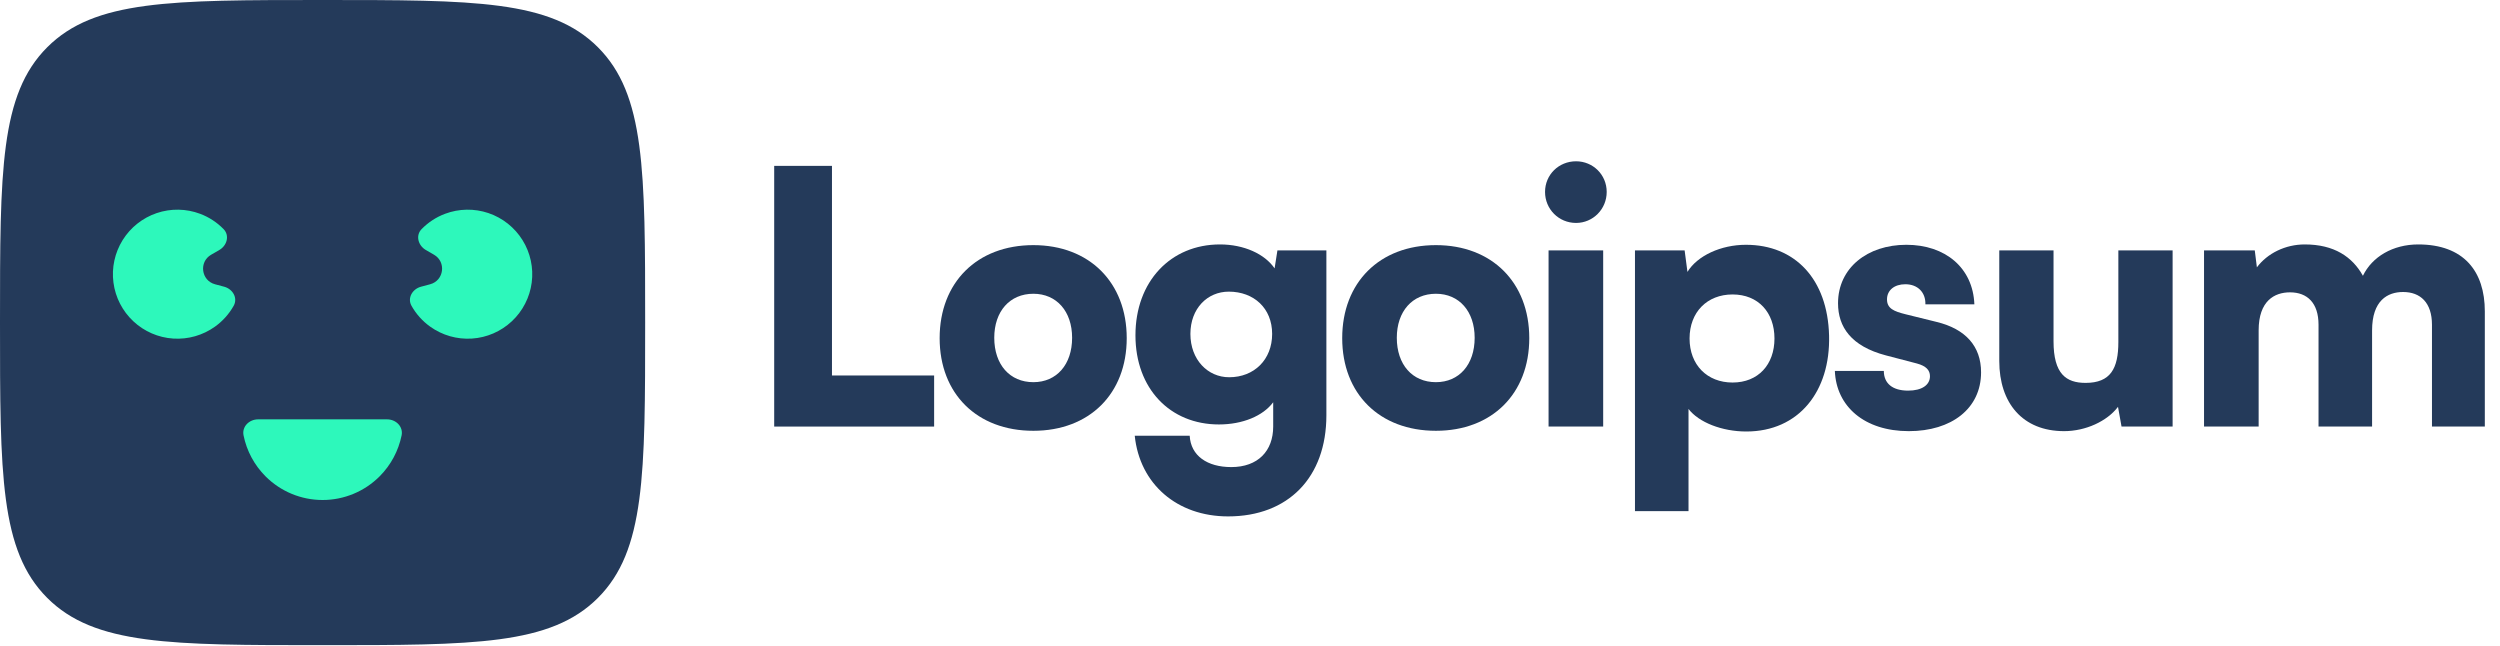
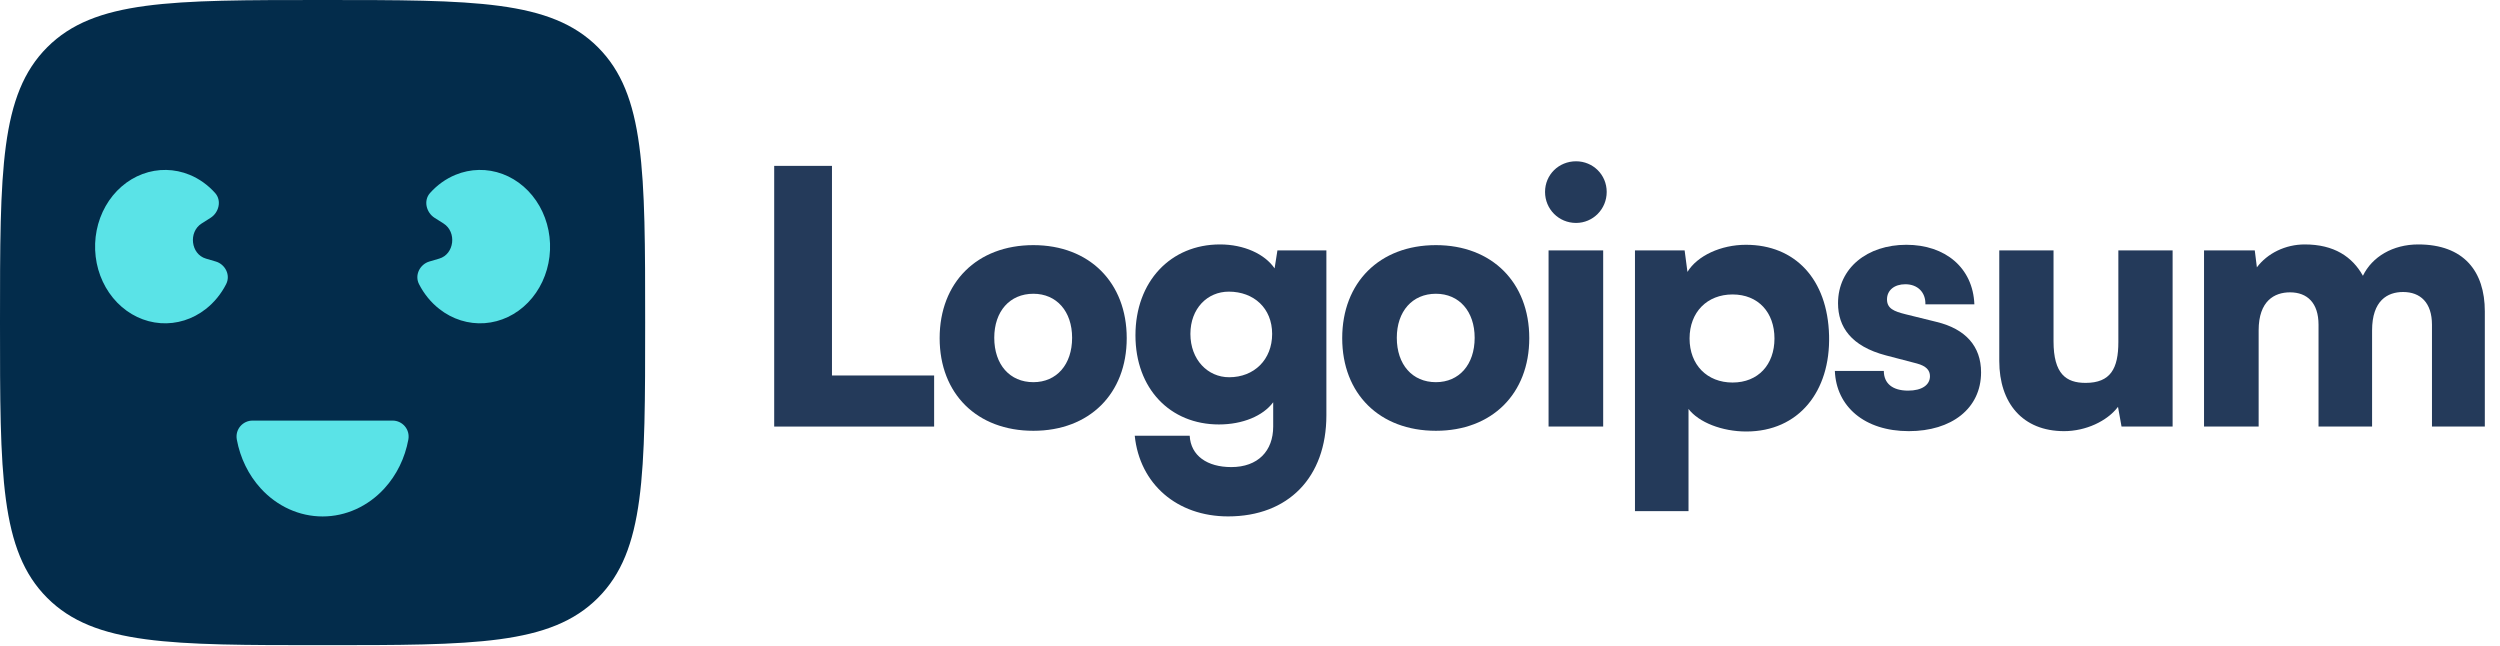
- <svg xmlns="http://www.w3.org/2000/svg" id="logo-34" width="155" height="40" viewBox="0 0 155 40" fill="none">
-   <path d="M51.582 10.284H48V26.447H57.916V23.28H51.582V10.284Z" class="ccustom" fill="#243A5A" />
-   <path d="M58.258 20.965C58.258 24.416 60.574 26.709 64.069 26.709C67.541 26.709 69.857 24.416 69.857 20.965C69.857 17.514 67.541 15.198 64.069 15.198C60.574 15.198 58.258 17.514 58.258 20.965ZM61.644 20.943C61.644 19.305 62.605 18.213 64.069 18.213C65.51 18.213 66.471 19.305 66.471 20.943C66.471 22.603 65.51 23.695 64.069 23.695C62.605 23.695 61.644 22.603 61.644 20.943Z" class="ccustom" fill="#243A5A" />
-   <path d="M70.398 20.79C70.398 24.088 72.538 26.316 75.574 26.316C77.038 26.316 78.305 25.792 78.938 24.94V26.447C78.938 27.954 77.999 28.959 76.339 28.959C74.854 28.959 73.827 28.26 73.761 27.015H70.354C70.66 30.008 72.975 32.017 76.142 32.017C79.877 32.017 82.236 29.593 82.236 25.748V15.526H79.2L79.025 16.64C78.414 15.745 77.125 15.155 75.64 15.155C72.582 15.155 70.398 17.448 70.398 20.79ZM73.805 20.703C73.805 19.13 74.854 18.082 76.186 18.082C77.737 18.082 78.873 19.108 78.873 20.703C78.873 22.297 77.759 23.389 76.208 23.389C74.876 23.389 73.805 22.297 73.805 20.703Z" class="ccustom" fill="#243A5A" />
-   <path d="M83.217 20.965C83.217 24.416 85.532 26.709 89.027 26.709C92.5 26.709 94.815 24.416 94.815 20.965C94.815 17.514 92.5 15.198 89.027 15.198C85.532 15.198 83.217 17.514 83.217 20.965ZM86.602 20.943C86.602 19.305 87.563 18.213 89.027 18.213C90.468 18.213 91.429 19.305 91.429 20.943C91.429 22.603 90.468 23.695 89.027 23.695C87.563 23.695 86.602 22.603 86.602 20.943Z" class="ccustom" fill="#243A5A" />
-   <path d="M97.715 13.822C98.763 13.822 99.615 12.97 99.615 11.9C99.615 10.83 98.763 10 97.715 10C96.645 10 95.793 10.83 95.793 11.9C95.793 12.97 96.645 13.822 97.715 13.822ZM96.011 26.447H99.397V15.526H96.011V26.447Z" class="ccustom" fill="#243A5A" />
-   <path d="M101.368 31.689H104.688V25.355C105.321 26.185 106.763 26.753 108.27 26.753C111.524 26.753 113.49 24.263 113.403 20.812C113.315 17.295 111.284 15.177 108.248 15.177C106.697 15.177 105.234 15.854 104.622 16.858L104.447 15.526H101.368V31.689ZM104.753 20.987C104.753 19.349 105.845 18.256 107.418 18.256C109.012 18.256 110.017 19.37 110.017 20.987C110.017 22.603 109.012 23.717 107.418 23.717C105.845 23.717 104.753 22.625 104.753 20.987Z" class="ccustom" fill="#243A5A" />
-   <path d="M113.761 22.996C113.848 25.202 115.596 26.731 118.348 26.731C120.991 26.731 122.826 25.333 122.826 23.084C122.826 21.467 121.865 20.397 120.073 19.96L118.13 19.48C117.431 19.305 116.994 19.13 116.994 18.562C116.994 17.994 117.452 17.623 118.13 17.623C118.894 17.623 119.396 18.125 119.375 18.868H122.411C122.323 16.596 120.598 15.177 118.195 15.177C115.771 15.177 113.958 16.618 113.958 18.802C113.958 20.266 114.766 21.467 116.928 22.035L118.85 22.537C119.418 22.69 119.658 22.952 119.658 23.324C119.658 23.87 119.156 24.219 118.304 24.219C117.321 24.219 116.797 23.761 116.797 22.996H113.761Z" class="ccustom" fill="#243A5A" />
-   <path d="M127.974 26.731C129.307 26.731 130.639 26.119 131.316 25.224L131.535 26.447H134.702V15.526H131.338V21.205C131.338 22.843 130.858 23.739 129.307 23.739C128.105 23.739 127.319 23.193 127.319 21.161V15.526H123.955V22.384C123.955 24.984 125.397 26.731 127.974 26.731Z" class="ccustom" fill="#243A5A" />
-   <path d="M140.036 26.447V20.484C140.036 18.649 141.019 18.125 141.98 18.125C143.05 18.125 143.749 18.781 143.749 20.135V26.447H147.069V20.484C147.069 18.628 148.03 18.104 148.991 18.104C150.061 18.104 150.782 18.759 150.782 20.135V26.447H154.059V19.305C154.059 16.815 152.748 15.155 149.93 15.155C148.358 15.155 147.069 15.919 146.501 17.099C145.846 15.919 144.71 15.155 142.897 15.155C141.696 15.155 140.582 15.701 139.927 16.575L139.796 15.526H136.65V26.447H140.036Z" class="ccustom" fill="#243A5A" />
-   <path d="M0 20C0 10.572 0 5.858 2.929 2.929C5.858 0 10.572 0 20 0C29.428 0 34.142 0 37.071 2.929C40 5.858 40 10.572 40 20C40 29.428 40 34.142 37.071 37.071C34.142 40 29.428 40 20 40C10.572 40 5.858 40 2.929 37.071C0 34.142 0 29.428 0 20Z" class="ccustom" fill="#243A5A" />
-   <path d="M24 26C24.552 26 25.01 26.452 24.9 26.993C24.706 27.949 24.235 28.835 23.535 29.535C22.598 30.473 21.326 31 20 31C18.674 31 17.402 30.473 16.465 29.535C15.764 28.835 15.293 27.949 15.1 26.993C14.99 26.452 15.448 26 16 26L24 26Z" class="ccompli2" fill="#2DF8BB" />
-   <path d="M26.102 17.776C25.569 17.919 25.242 18.477 25.513 18.959C25.797 19.466 26.191 19.908 26.67 20.251C27.422 20.79 28.338 21.052 29.262 20.991C30.185 20.931 31.059 20.552 31.734 19.919C32.41 19.287 32.845 18.44 32.966 17.522C33.087 16.605 32.886 15.674 32.397 14.888C31.908 14.102 31.162 13.51 30.286 13.212C29.41 12.915 28.457 12.93 27.591 13.256C27.04 13.464 26.545 13.789 26.139 14.205C25.753 14.6 25.924 15.224 26.402 15.5L26.909 15.793C27.681 16.238 27.529 17.394 26.668 17.625L26.102 17.776Z" class="ccompli2" fill="#2DF8BB" />
-   <path d="M13.898 17.776C14.431 17.919 14.758 18.477 14.488 18.959C14.203 19.466 13.809 19.908 13.33 20.251C12.578 20.79 11.662 21.052 10.739 20.991C9.815 20.931 8.941 20.552 8.266 19.919C7.59 19.287 7.155 18.44 7.034 17.522C6.913 16.605 7.115 15.674 7.603 14.888C8.092 14.102 8.838 13.51 9.714 13.212C10.591 12.915 11.543 12.93 12.409 13.256C12.961 13.464 13.456 13.789 13.862 14.205C14.248 14.6 14.076 15.224 13.598 15.5L13.091 15.793C12.319 16.238 12.472 17.394 13.332 17.625L13.898 17.776Z" class="ccompli2" fill="#2DF8BB" />
+ <svg xmlns="http://www.w3.org/2000/svg" id="logo-34" width="155" height="40" viewBox="0 0 155 40" fill="none" version="1.1">
+   <defs id="defs131" />
+   <path d="M51.582 10.284H48V26.447H57.916V23.28H51.582V10.284Z" class="ccustom" fill="#243A5A" id="path102" />
+   <path d="M58.258 20.965C58.258 24.416 60.574 26.709 64.069 26.709C67.541 26.709 69.857 24.416 69.857 20.965C69.857 17.514 67.541 15.198 64.069 15.198C60.574 15.198 58.258 17.514 58.258 20.965ZM61.644 20.943C61.644 19.305 62.605 18.213 64.069 18.213C65.51 18.213 66.471 19.305 66.471 20.943C66.471 22.603 65.51 23.695 64.069 23.695C62.605 23.695 61.644 22.603 61.644 20.943Z" class="ccustom" fill="#243A5A" id="path104" />
+   <path d="M70.398 20.79C70.398 24.088 72.538 26.316 75.574 26.316C77.038 26.316 78.305 25.792 78.938 24.94V26.447C78.938 27.954 77.999 28.959 76.339 28.959C74.854 28.959 73.827 28.26 73.761 27.015H70.354C70.66 30.008 72.975 32.017 76.142 32.017C79.877 32.017 82.236 29.593 82.236 25.748V15.526H79.2L79.025 16.64C78.414 15.745 77.125 15.155 75.64 15.155C72.582 15.155 70.398 17.448 70.398 20.79ZM73.805 20.703C73.805 19.13 74.854 18.082 76.186 18.082C77.737 18.082 78.873 19.108 78.873 20.703C78.873 22.297 77.759 23.389 76.208 23.389C74.876 23.389 73.805 22.297 73.805 20.703Z" class="ccustom" fill="#243A5A" id="path106" />
+   <path d="M83.217 20.965C83.217 24.416 85.532 26.709 89.027 26.709C92.5 26.709 94.815 24.416 94.815 20.965C94.815 17.514 92.5 15.198 89.027 15.198C85.532 15.198 83.217 17.514 83.217 20.965ZM86.602 20.943C86.602 19.305 87.563 18.213 89.027 18.213C90.468 18.213 91.429 19.305 91.429 20.943C91.429 22.603 90.468 23.695 89.027 23.695C87.563 23.695 86.602 22.603 86.602 20.943Z" class="ccustom" fill="#243A5A" id="path108" />
+   <path d="M97.715 13.822C98.763 13.822 99.615 12.97 99.615 11.9C99.615 10.83 98.763 10 97.715 10C96.645 10 95.793 10.83 95.793 11.9C95.793 12.97 96.645 13.822 97.715 13.822ZM96.011 26.447H99.397V15.526H96.011V26.447Z" class="ccustom" fill="#243A5A" id="path110" />
+   <path d="M101.368 31.689H104.688V25.355C105.321 26.185 106.763 26.753 108.27 26.753C111.524 26.753 113.49 24.263 113.403 20.812C113.315 17.295 111.284 15.177 108.248 15.177C106.697 15.177 105.234 15.854 104.622 16.858L104.447 15.526H101.368V31.689ZM104.753 20.987C104.753 19.349 105.845 18.256 107.418 18.256C109.012 18.256 110.017 19.37 110.017 20.987C110.017 22.603 109.012 23.717 107.418 23.717C105.845 23.717 104.753 22.625 104.753 20.987Z" class="ccustom" fill="#243A5A" id="path112" />
+   <path d="M113.761 22.996C113.848 25.202 115.596 26.731 118.348 26.731C120.991 26.731 122.826 25.333 122.826 23.084C122.826 21.467 121.865 20.397 120.073 19.96L118.13 19.48C117.431 19.305 116.994 19.13 116.994 18.562C116.994 17.994 117.452 17.623 118.13 17.623C118.894 17.623 119.396 18.125 119.375 18.868H122.411C122.323 16.596 120.598 15.177 118.195 15.177C115.771 15.177 113.958 16.618 113.958 18.802C113.958 20.266 114.766 21.467 116.928 22.035L118.85 22.537C119.418 22.69 119.658 22.952 119.658 23.324C119.658 23.87 119.156 24.219 118.304 24.219C117.321 24.219 116.797 23.761 116.797 22.996H113.761Z" class="ccustom" fill="#243A5A" id="path114" />
+   <path d="M127.974 26.731C129.307 26.731 130.639 26.119 131.316 25.224L131.535 26.447H134.702V15.526H131.338V21.205C131.338 22.843 130.858 23.739 129.307 23.739C128.105 23.739 127.319 23.193 127.319 21.161V15.526H123.955V22.384C123.955 24.984 125.397 26.731 127.974 26.731Z" class="ccustom" fill="#243A5A" id="path116" />
+   <path d="M140.036 26.447V20.484C140.036 18.649 141.019 18.125 141.98 18.125C143.05 18.125 143.749 18.781 143.749 20.135V26.447H147.069V20.484C147.069 18.628 148.03 18.104 148.991 18.104C150.061 18.104 150.782 18.759 150.782 20.135V26.447H154.059V19.305C154.059 16.815 152.748 15.155 149.93 15.155C148.358 15.155 147.069 15.919 146.501 17.099C145.846 15.919 144.71 15.155 142.897 15.155C141.696 15.155 140.582 15.701 139.927 16.575L139.796 15.526H136.65V26.447H140.036Z" class="ccustom" fill="#243A5A" id="path118" />
+   <path d="M0 20C0 10.572 0 5.858 2.929 2.929C5.858 0 10.572 0 20 0C29.428 0 34.142 0 37.071 2.929C40 5.858 40 10.572 40 20C40 29.428 40 34.142 37.071 37.071C34.142 40 29.428 40 20 40C10.572 40 5.858 40 2.929 37.071C0 34.142 0 29.428 0 20Z" class="ccustom" fill="#243A5A" id="path120" style="fill:#032c4b;fill-opacity:1" />
+   <path d="m 24.34,26.076 c 0.599,0 1.096,0.537 0.977,1.181 -0.21,1.137 -0.721,2.19 -1.481,3.022 -1.017,1.115 -2.397,1.741 -3.836,1.741 -1.439,0 -2.819,-0.626 -3.836,-1.741 -0.759,-0.832 -1.271,-1.886 -1.481,-3.022 -0.119,-0.644 0.378,-1.181 0.977,-1.181 z" class="ccompli2" fill="#2DF8BB" id="path122" style="fill:#5ae3e7;fill-opacity:1;stroke-width:1.136" />
+   <path d="m 26.621,16.214 c -0.579,0.17 -0.933,0.833 -0.64,1.406 0.309,0.603 0.736,1.128 1.256,1.536 0.816,0.641 1.81,0.952 2.812,0.88 1.002,-0.072 1.95,-0.522 2.683,-1.274 0.733,-0.752 1.205,-1.759 1.336,-2.85 0.131,-1.091 -0.087,-2.198 -0.617,-3.132 -0.53,-0.934 -1.34,-1.638 -2.29,-1.992 -0.951,-0.354 -1.984,-0.335 -2.924,0.052 -0.598,0.247 -1.135,0.634 -1.576,1.128 -0.419,0.47 -0.233,1.211 0.286,1.539 l 0.55,0.348 c 0.837,0.53 0.672,1.904 -0.262,2.178 z" class="ccompli2" fill="#2DF8BB" id="path124" style="fill:#5ae3e7;fill-opacity:1;stroke-width:1.136" />
+   <path d="m 13.379,16.214 c 0.579,0.17 0.933,0.833 0.64,1.406 -0.309,0.603 -0.736,1.128 -1.256,1.536 -0.816,0.641 -1.81,0.952 -2.812,0.88 -1.002,-0.072 -1.95,-0.522 -2.683,-1.274 -0.733,-0.752 -1.205,-1.759 -1.336,-2.85 -0.131,-1.091 0.087,-2.198 0.617,-3.132 0.53,-0.934 1.34,-1.638 2.29,-1.992 0.951,-0.354 1.984,-0.335 2.924,0.052 0.598,0.247 1.135,0.634 1.576,1.128 0.419,0.47 0.233,1.211 -0.286,1.539 l -0.55,0.348 c -0.837,0.53 -0.672,1.904 0.262,2.178 z" class="ccompli2" fill="#2DF8BB" id="path126" style="fill:#5ae3e7;fill-opacity:1;stroke-width:1.136" />
</svg>
